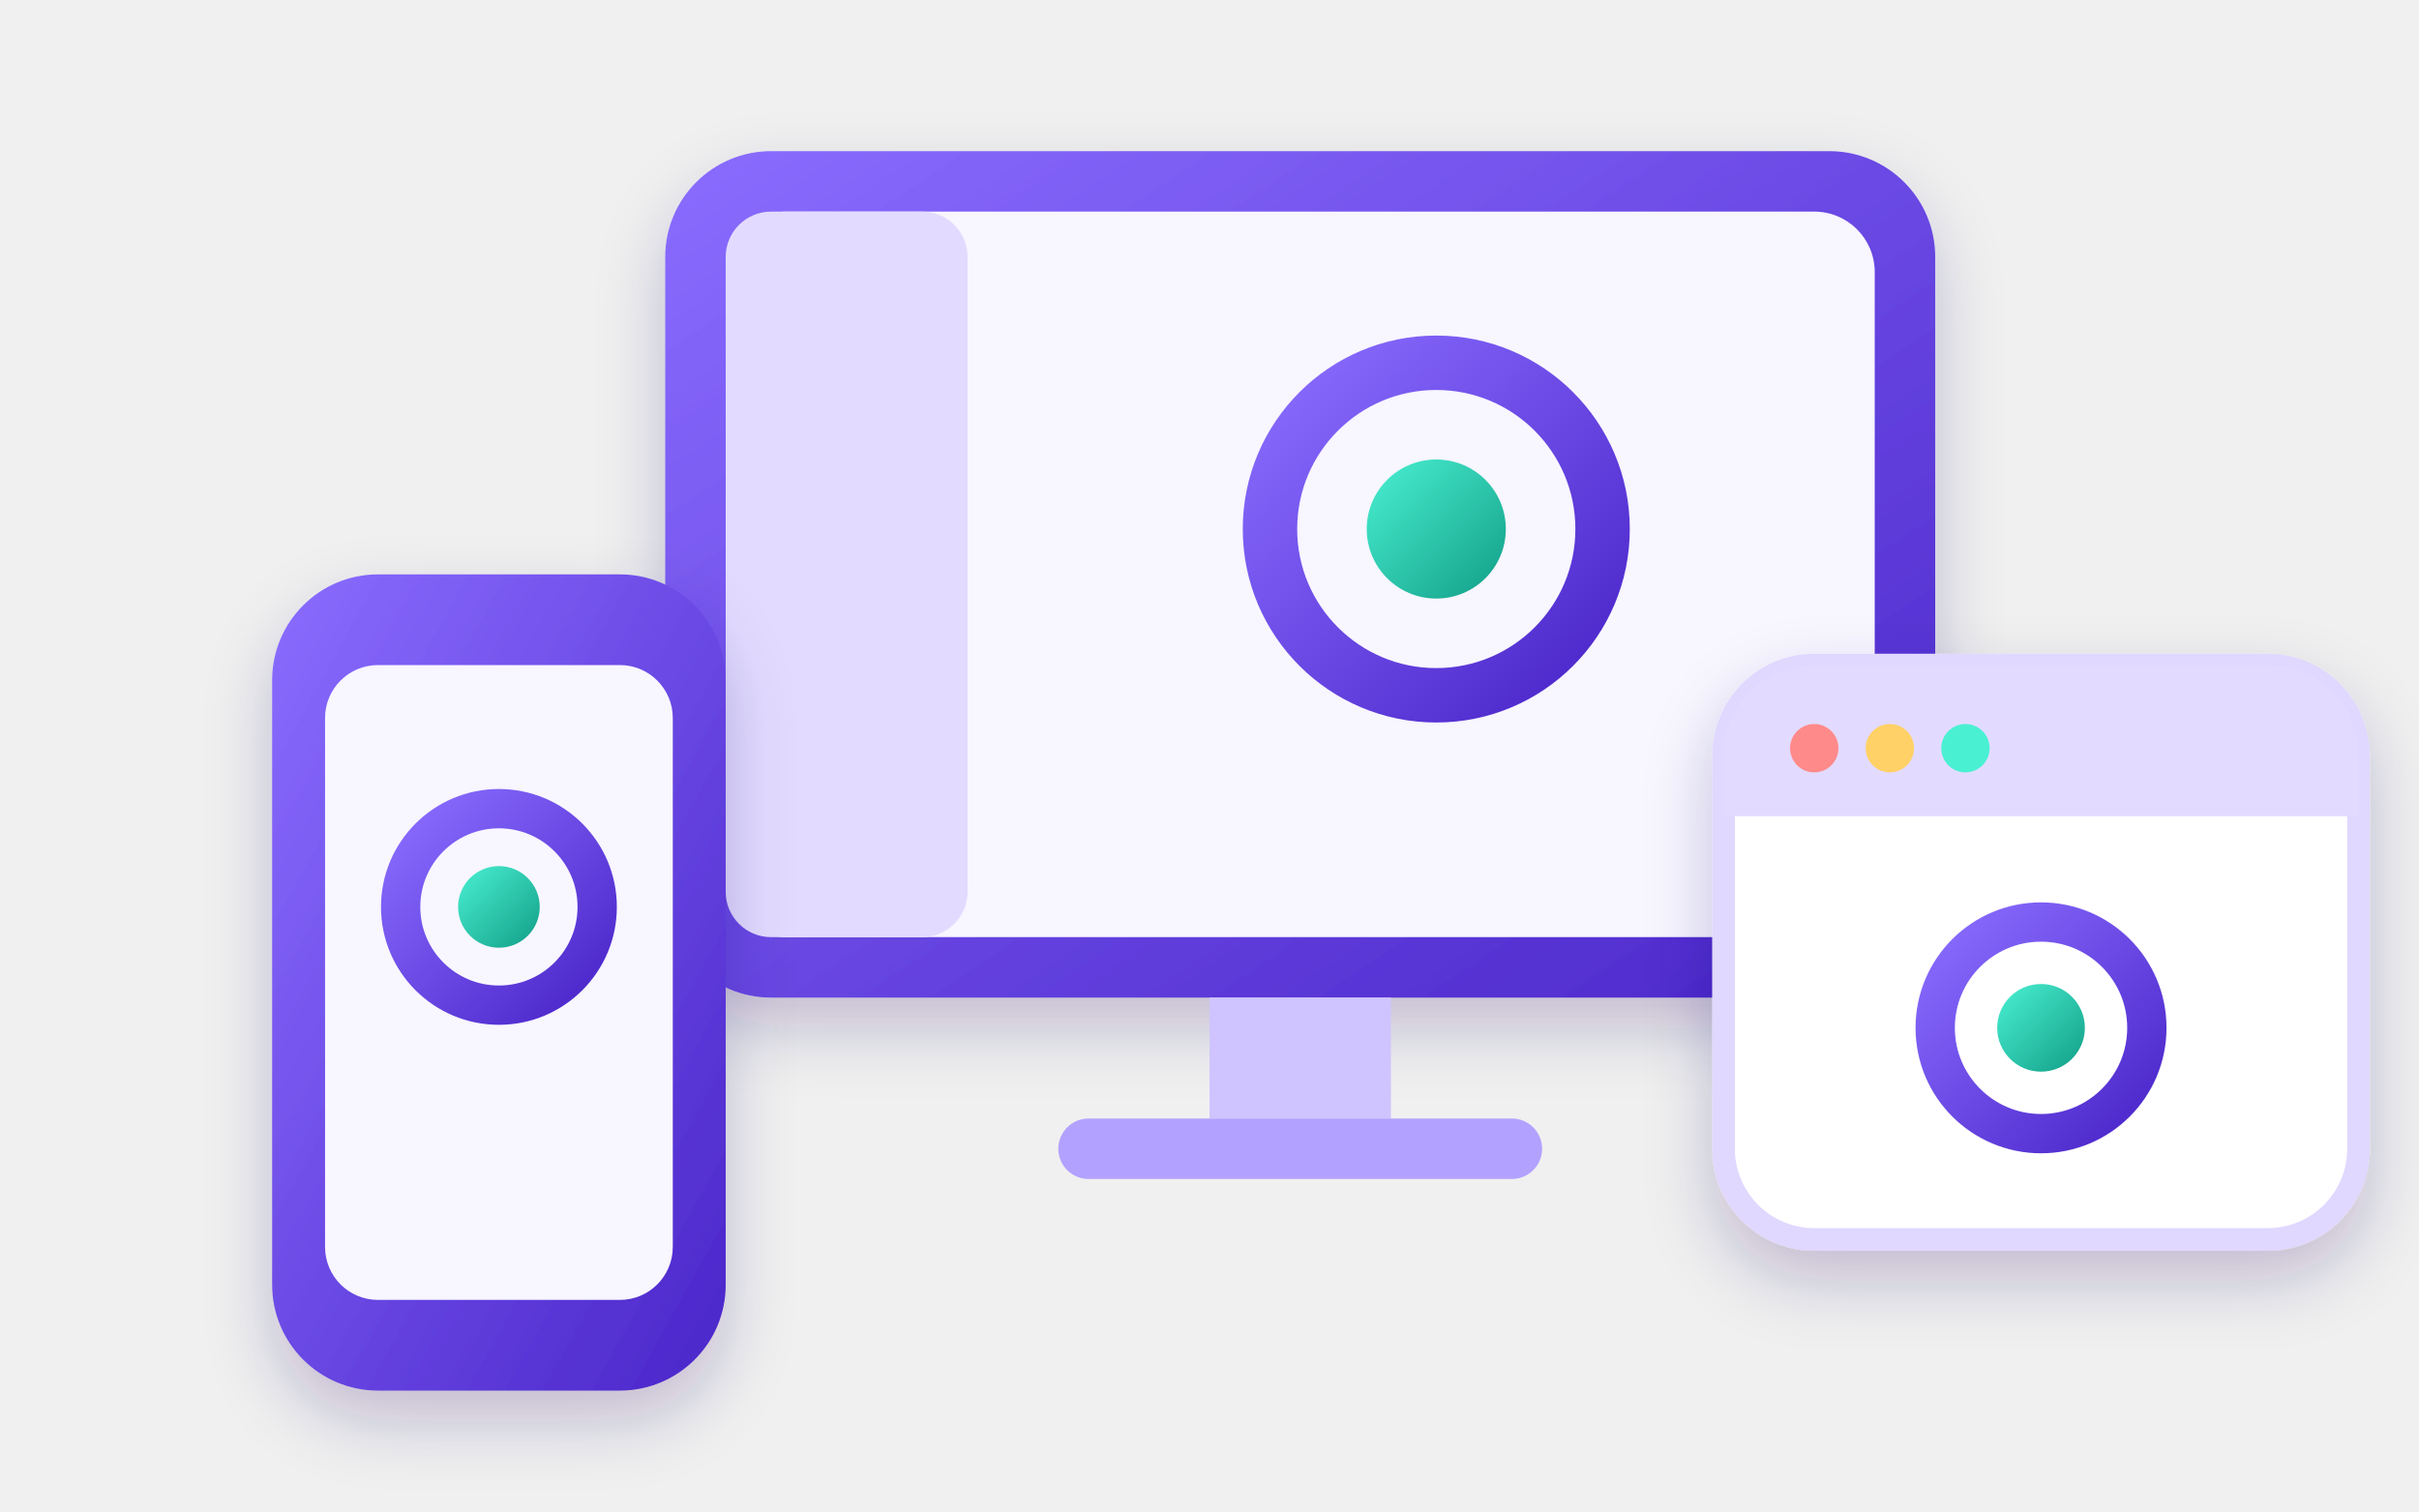
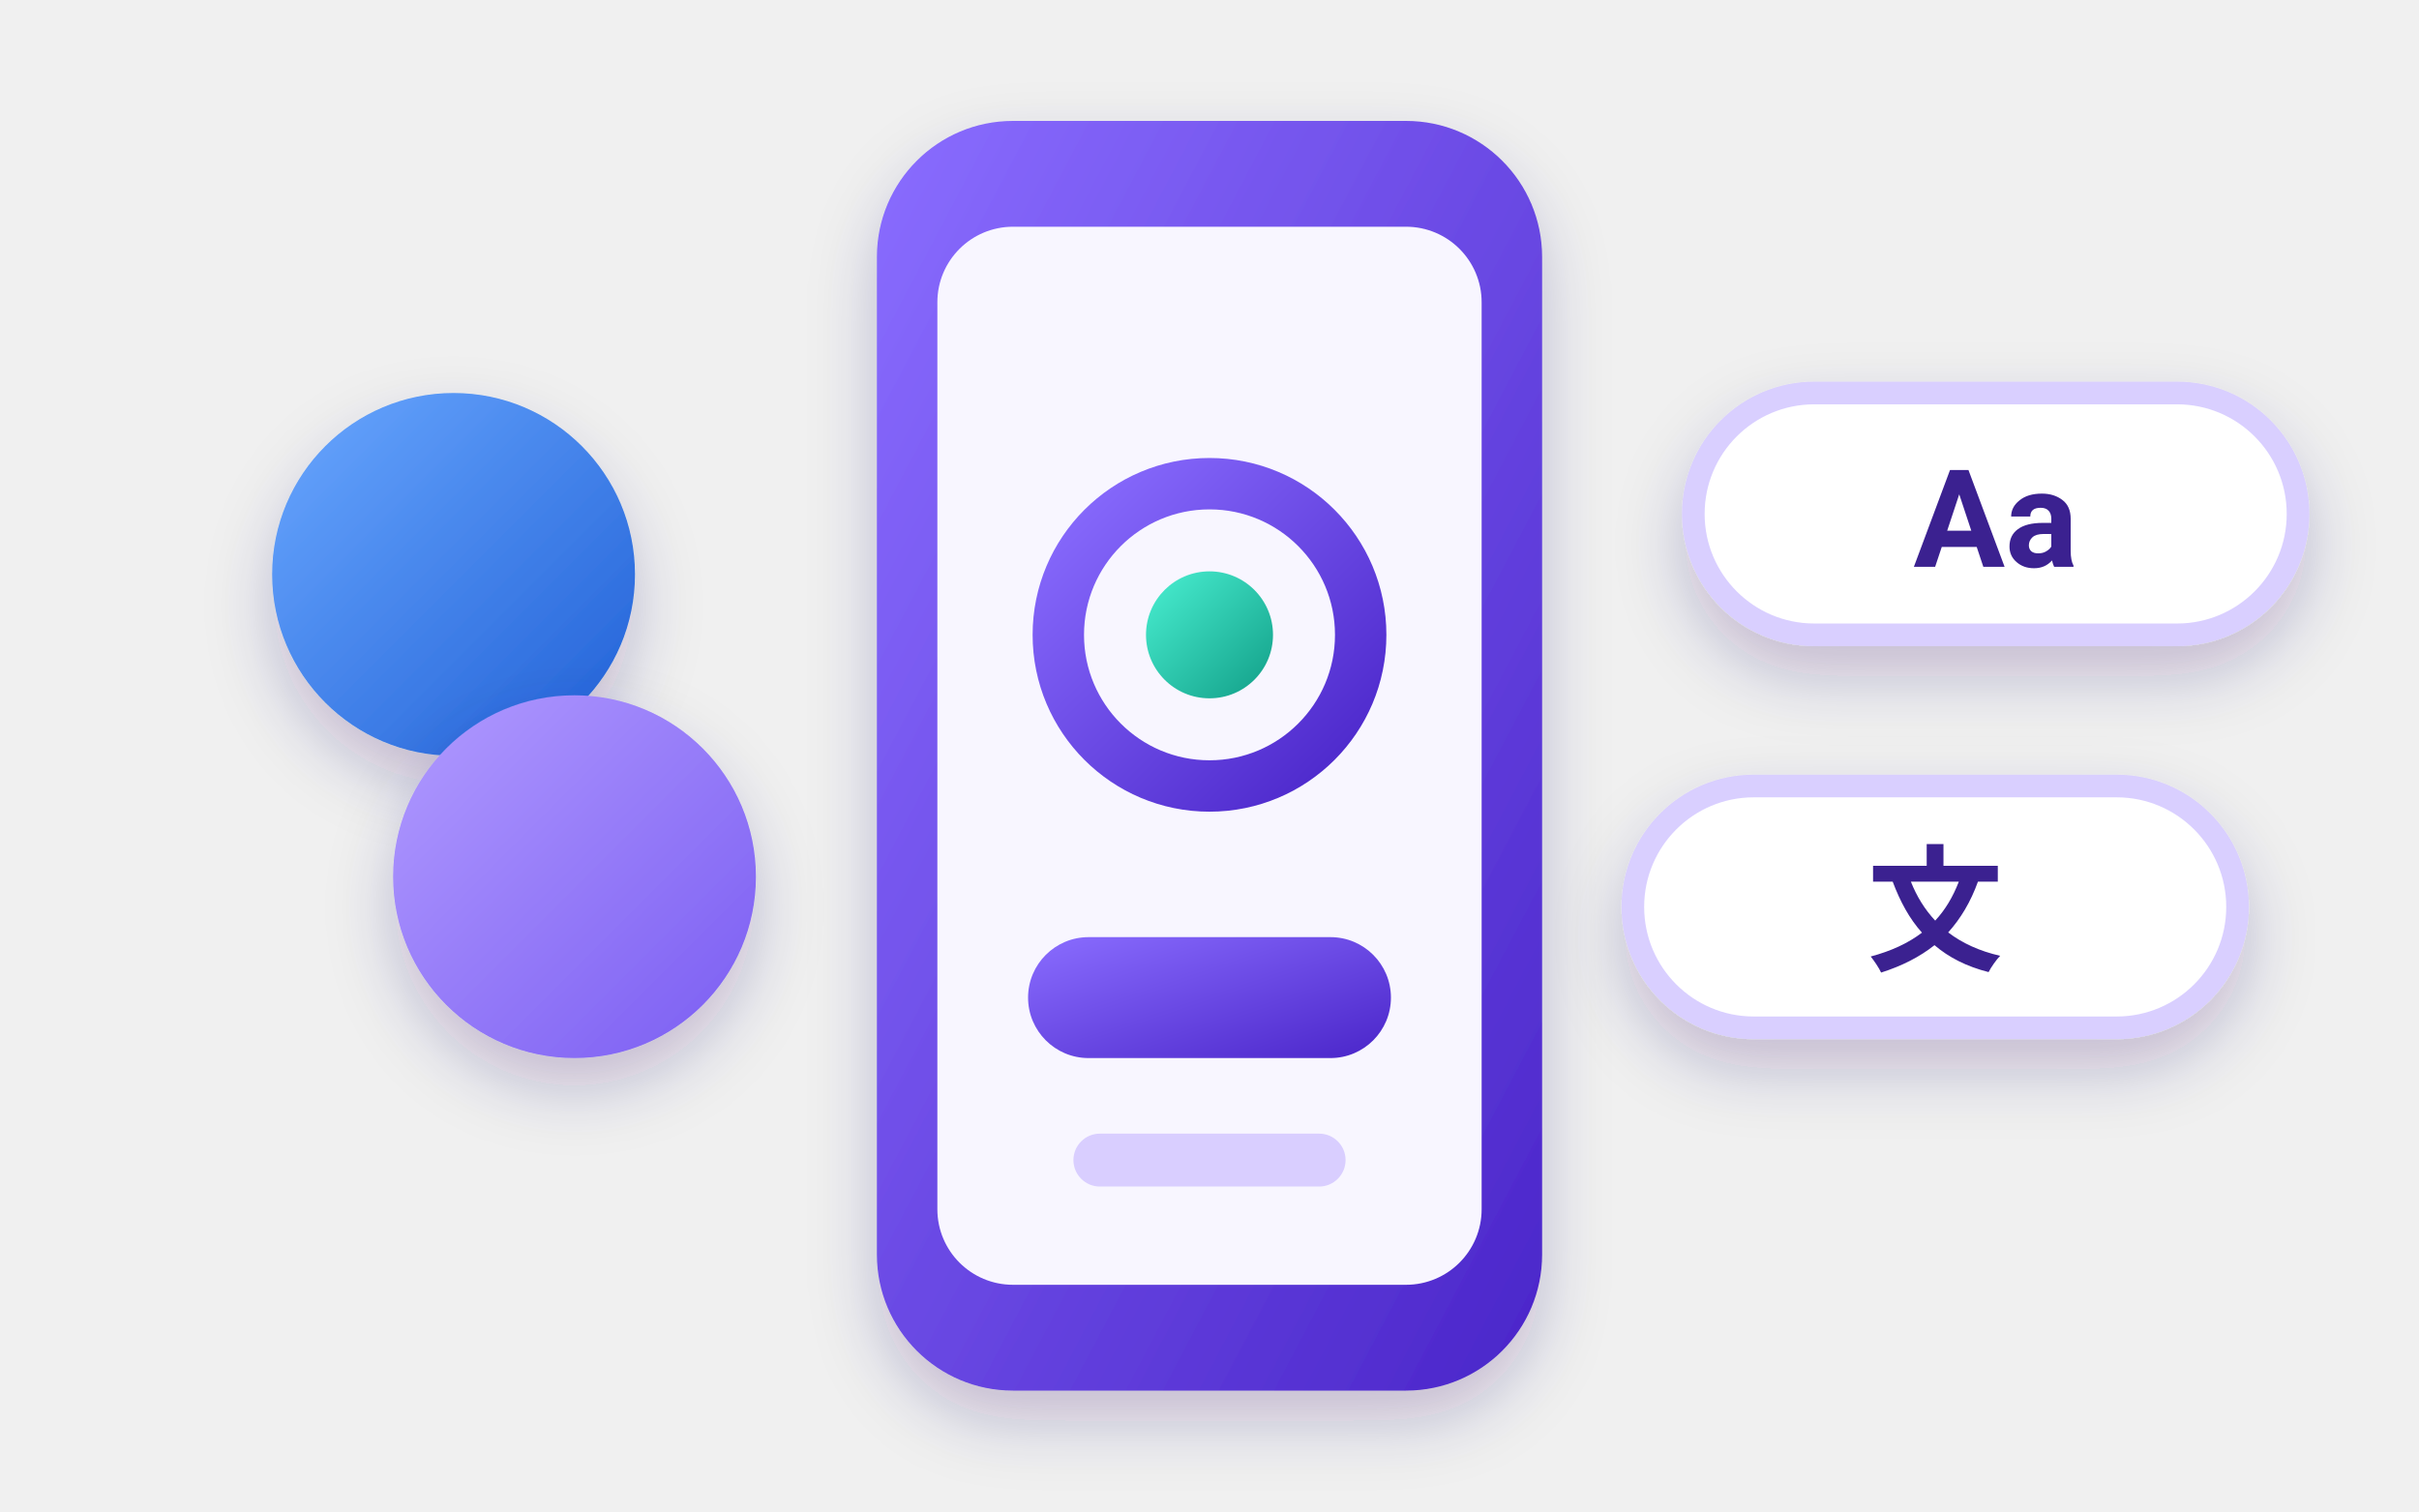
<svg xmlns="http://www.w3.org/2000/svg" viewBox="0 0 160 100" font-family="system-ui, -apple-system, 'Segoe UI', Roboto, sans-serif" aria-hidden="true">
  <defs>
-     <linearGradient id="backdrop" x1="0" y1="0" x2="1" y2="1">
-       <stop offset="0" stop-color="#f8f6ff" />
-       <stop offset="1" stop-color="#e8e0ff" />
-     </linearGradient>
    <linearGradient id="purple" x1="0" y1="0" x2="1" y2="1">
      <stop offset="0" stop-color="#8a6dff" />
      <stop offset="1" stop-color="#4a25c9" />
-     </linearGradient>
-     <linearGradient id="deep" x1="0" y1="0" x2="1" y2="1">
-       <stop offset="0" stop-color="#3b2190" />
-       <stop offset="1" stop-color="#1c0f45" />
    </linearGradient>
    <linearGradient id="teal" x1="0" y1="0" x2="1" y2="1">
      <stop offset="0" stop-color="#4af0d2" />
      <stop offset="1" stop-color="#119e87" />
    </linearGradient>
-     <linearGradient id="tube" x1="0" y1="0" x2="0" y2="1">
-       <stop offset="0" stop-color="#f6f3ff" />
-       <stop offset="1" stop-color="#d9ceff" />
+     <linearGradient id="blue" x1="0" y1="0" x2="1" y2="1">
+       <stop offset="0" stop-color="#6aa8ff" />
+       <stop offset="1" stop-color="#1f5fd6" />
    </linearGradient>
-     <pattern id="dots" width="20" height="20" patternUnits="userSpaceOnUse">
-       <circle cx="2" cy="2" r="1.4" fill="#c4b6ff" opacity="0.5" />
-     </pattern>
-     <filter id="shadow" x="-20%" y="-20%" width="140%" height="160%">
-       <feDropShadow dx="0" dy="6" stdDeviation="7" flood-color="#2a1660" flood-opacity="0.2" />
-     </filter>
+     <linearGradient id="violet" x1="0" y1="0" x2="1" y2="1">
+       <stop offset="0" stop-color="#b19bff" />
+       <stop offset="1" stop-color="#7a5cf2" />
+     </linearGradient>
    <filter id="spot" x="-60%" y="-60%" width="220%" height="240%">
      <feDropShadow dx="0" dy="2" stdDeviation="2.2" flood-color="#2a1660" flood-opacity="0.22" />
    </filter>
-     <marker id="arrow" viewBox="0 0 10 10" refX="8" refY="5" markerWidth="6" markerHeight="6" orient="auto-start-reverse">
-       <path d="M0,0 L10,5 L0,10 z" fill="#7b5cff" />
-     </marker>
  </defs>
-   <rect x="44" y="10" width="84" height="56" rx="7" fill="url(#purple)" filter="url(#spot)" />
-   <rect x="48" y="14" width="76" height="48" rx="4" fill="#f8f6ff" />
-   <rect x="48" y="14" width="16" height="48" rx="3" fill="#e3dbff" />
-   <circle cx="95" cy="35" r="11" fill="none" stroke="url(#purple)" stroke-width="3.6" />
-   <circle cx="95" cy="35" r="4.6" fill="url(#teal)" />
-   <rect x="80" y="66" width="12" height="8" fill="#cfc4ff" />
-   <rect x="70" y="74" width="32" height="4" rx="2" fill="#b3a1ff" />
-   <rect x="18" y="38" width="30" height="54" rx="7" fill="url(#purple)" filter="url(#spot)" />
-   <rect x="21.5" y="44" width="23" height="42" rx="3.5" fill="#f8f6ff" />
-   <circle cx="33" cy="60" r="6.5" fill="none" stroke="url(#purple)" stroke-width="2.6" />
-   <circle cx="33" cy="60" r="2.7" fill="url(#teal)" />
-   <rect x="114" y="44" width="42" height="38" rx="6" fill="#fff" stroke="#e0d8ff" stroke-width="1.5" filter="url(#spot)" />
-   <path d="M114 54 V50 a6 6 0 0 1 6 -6 H150 a6 6 0 0 1 6 6 V54 Z" fill="#e3dbff" />
-   <circle cx="120" cy="49.5" r="1.6" fill="#ff8a8a" />
-   <circle cx="125" cy="49.5" r="1.6" fill="#ffd166" />
-   <circle cx="130" cy="49.5" r="1.6" fill="#4af0d2" />
-   <circle cx="135" cy="68" r="7" fill="none" stroke="url(#purple)" stroke-width="2.6" />
-   <circle cx="135" cy="68" r="2.9" fill="url(#teal)" />
+   <rect x="58" y="8" width="44" height="84" rx="9" fill="url(#purple)" filter="url(#spot)" />
+   <rect x="62" y="15" width="36" height="70" rx="5" fill="#f8f6ff" />
+   <circle cx="80" cy="42" r="10" fill="none" stroke="url(#purple)" stroke-width="3.4" />
+   <circle cx="80" cy="42" r="4.2" fill="url(#teal)" />
+   <rect x="68" y="62" width="24" height="8" rx="4" fill="url(#purple)" />
+   <rect x="71" y="75" width="18" height="3.5" rx="1.75" fill="#d9ceff" />
+   <circle cx="30" cy="38" r="12" fill="url(#blue)" filter="url(#spot)" />
+   <circle cx="38" cy="58" r="12" fill="url(#violet)" filter="url(#spot)" />
+   <rect x="112" y="26" width="40" height="16" rx="8" fill="#fff" stroke="#d9cfff" stroke-width="1.5" filter="url(#spot)" />
+   <text x="132" y="37.5" font-size="9" font-weight="700" fill="#3b2190" text-anchor="middle">Aa</text>
+   <rect x="108" y="52" width="40" height="16" rx="8" fill="#fff" stroke="#d9cfff" stroke-width="1.5" filter="url(#spot)" />
+   <text x="128" y="63.5" font-size="9" font-weight="700" fill="#3b2190" text-anchor="middle">文</text>
</svg>
